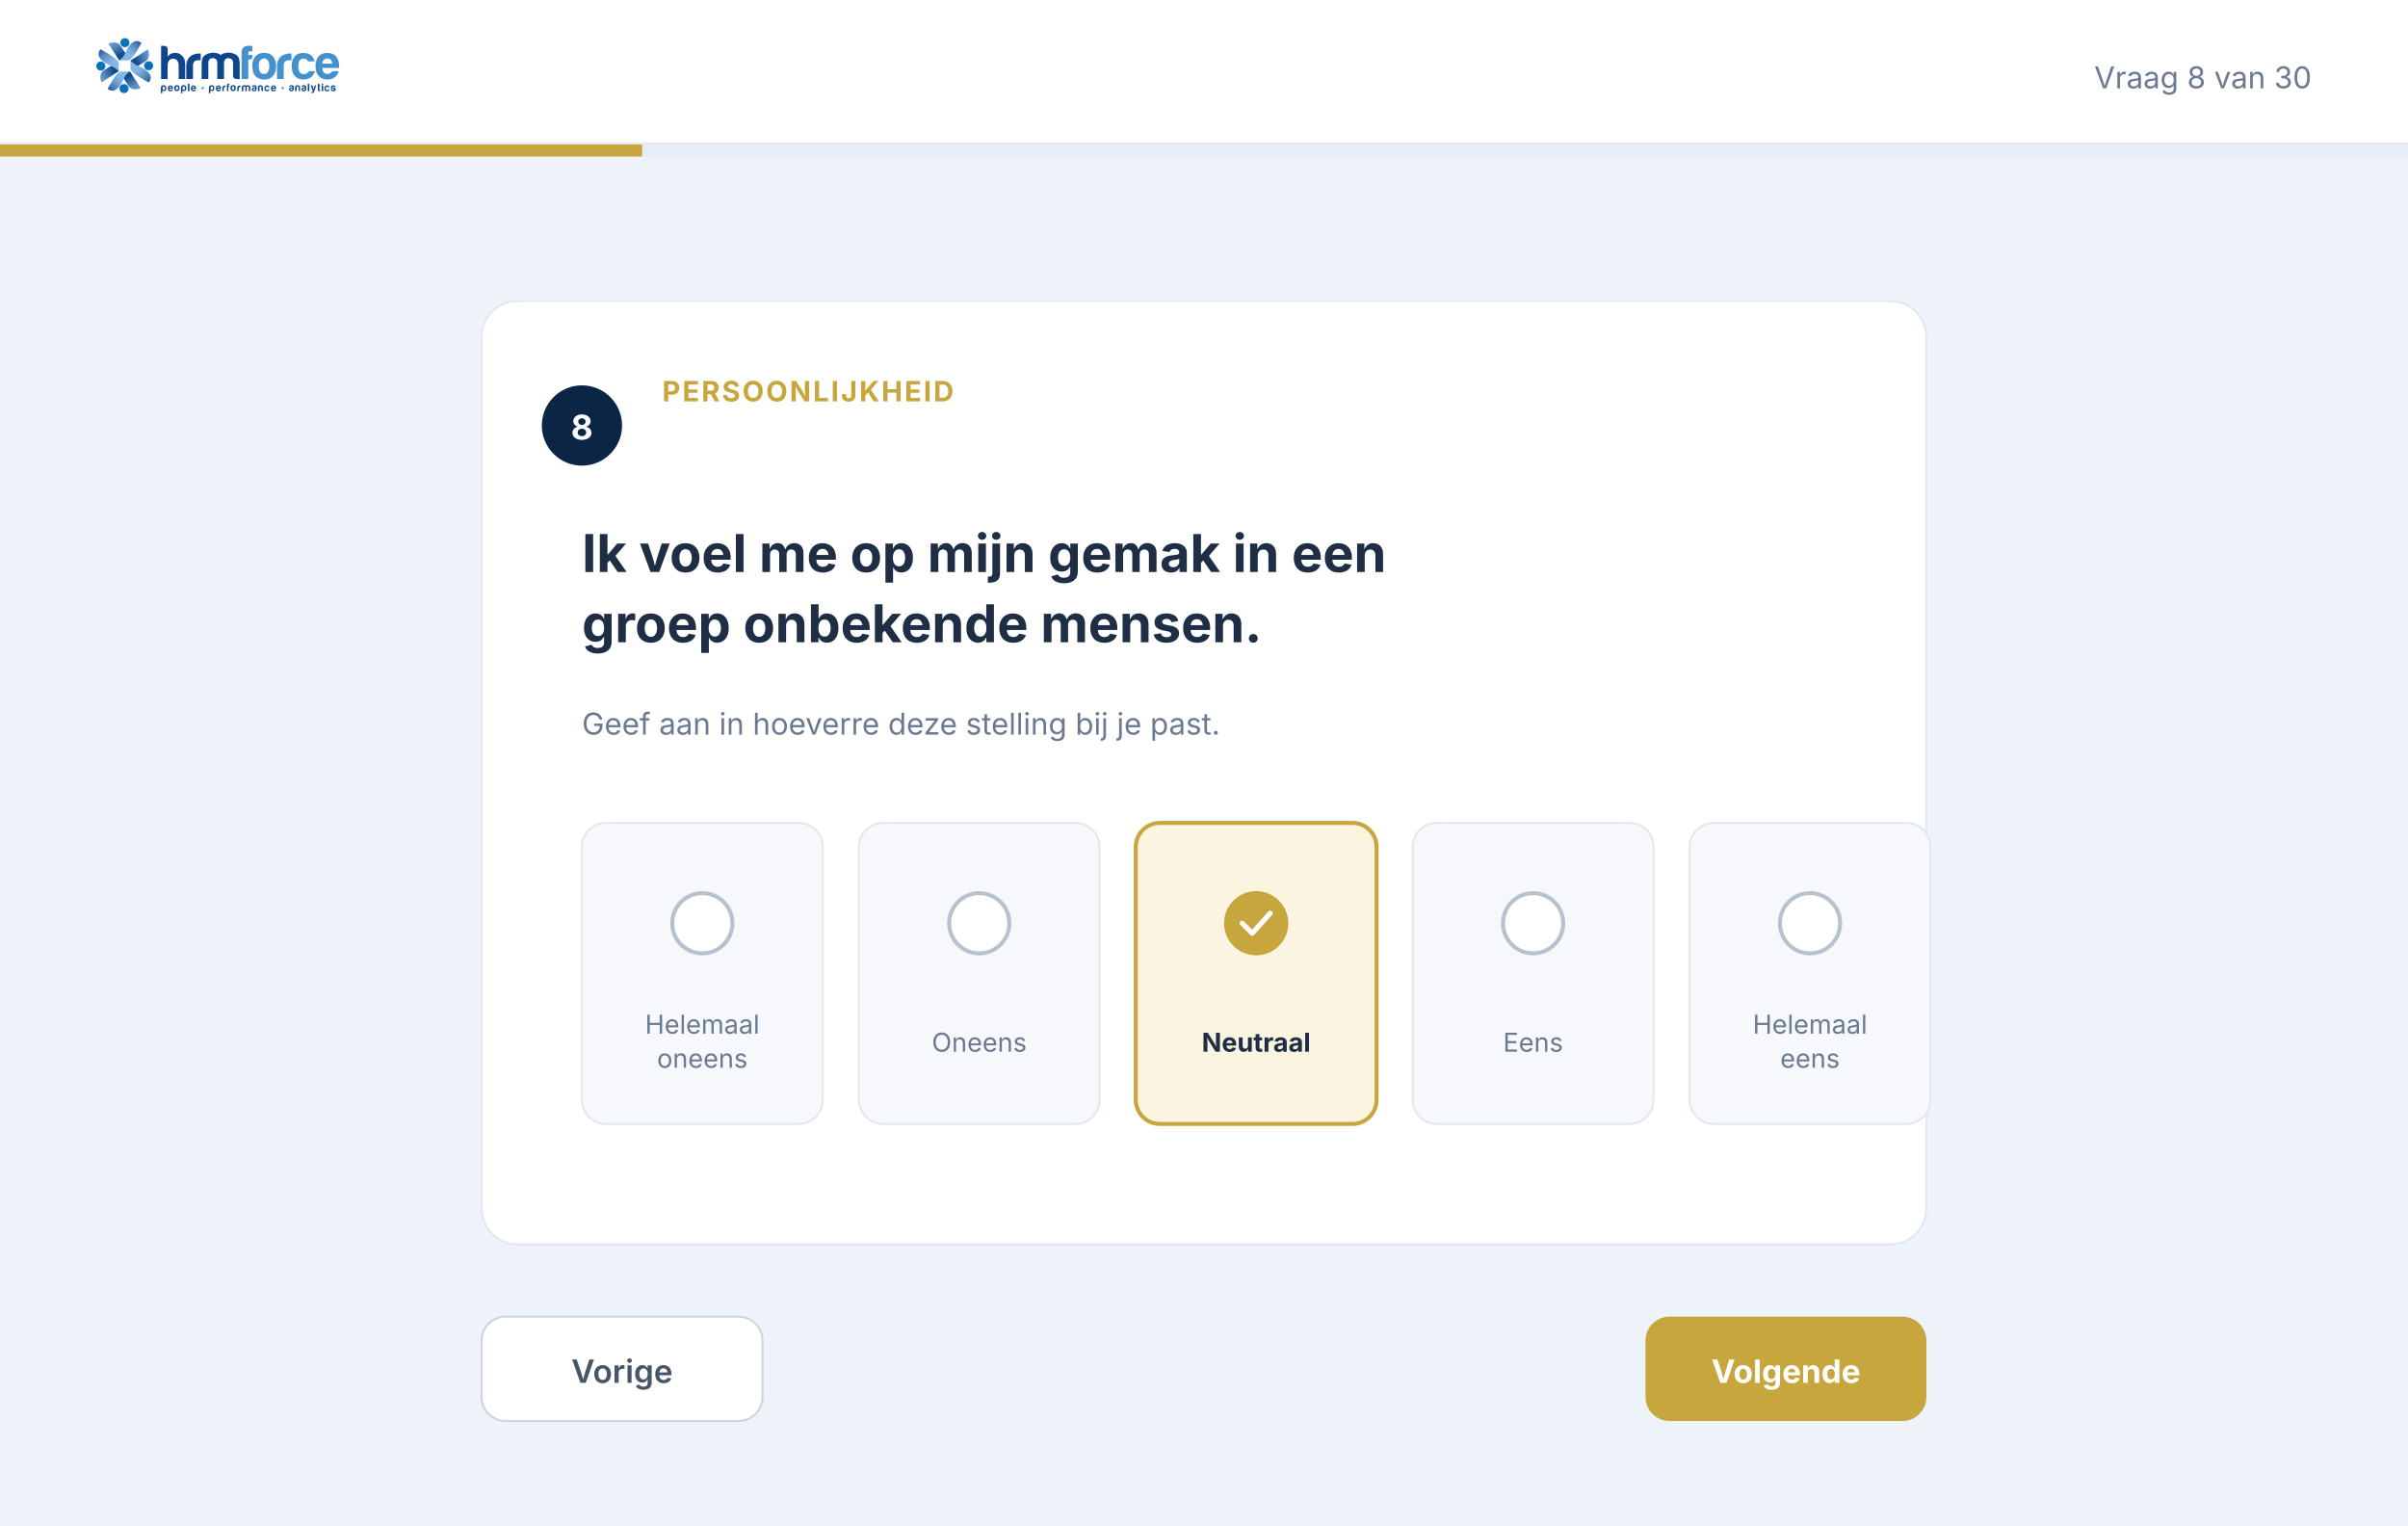
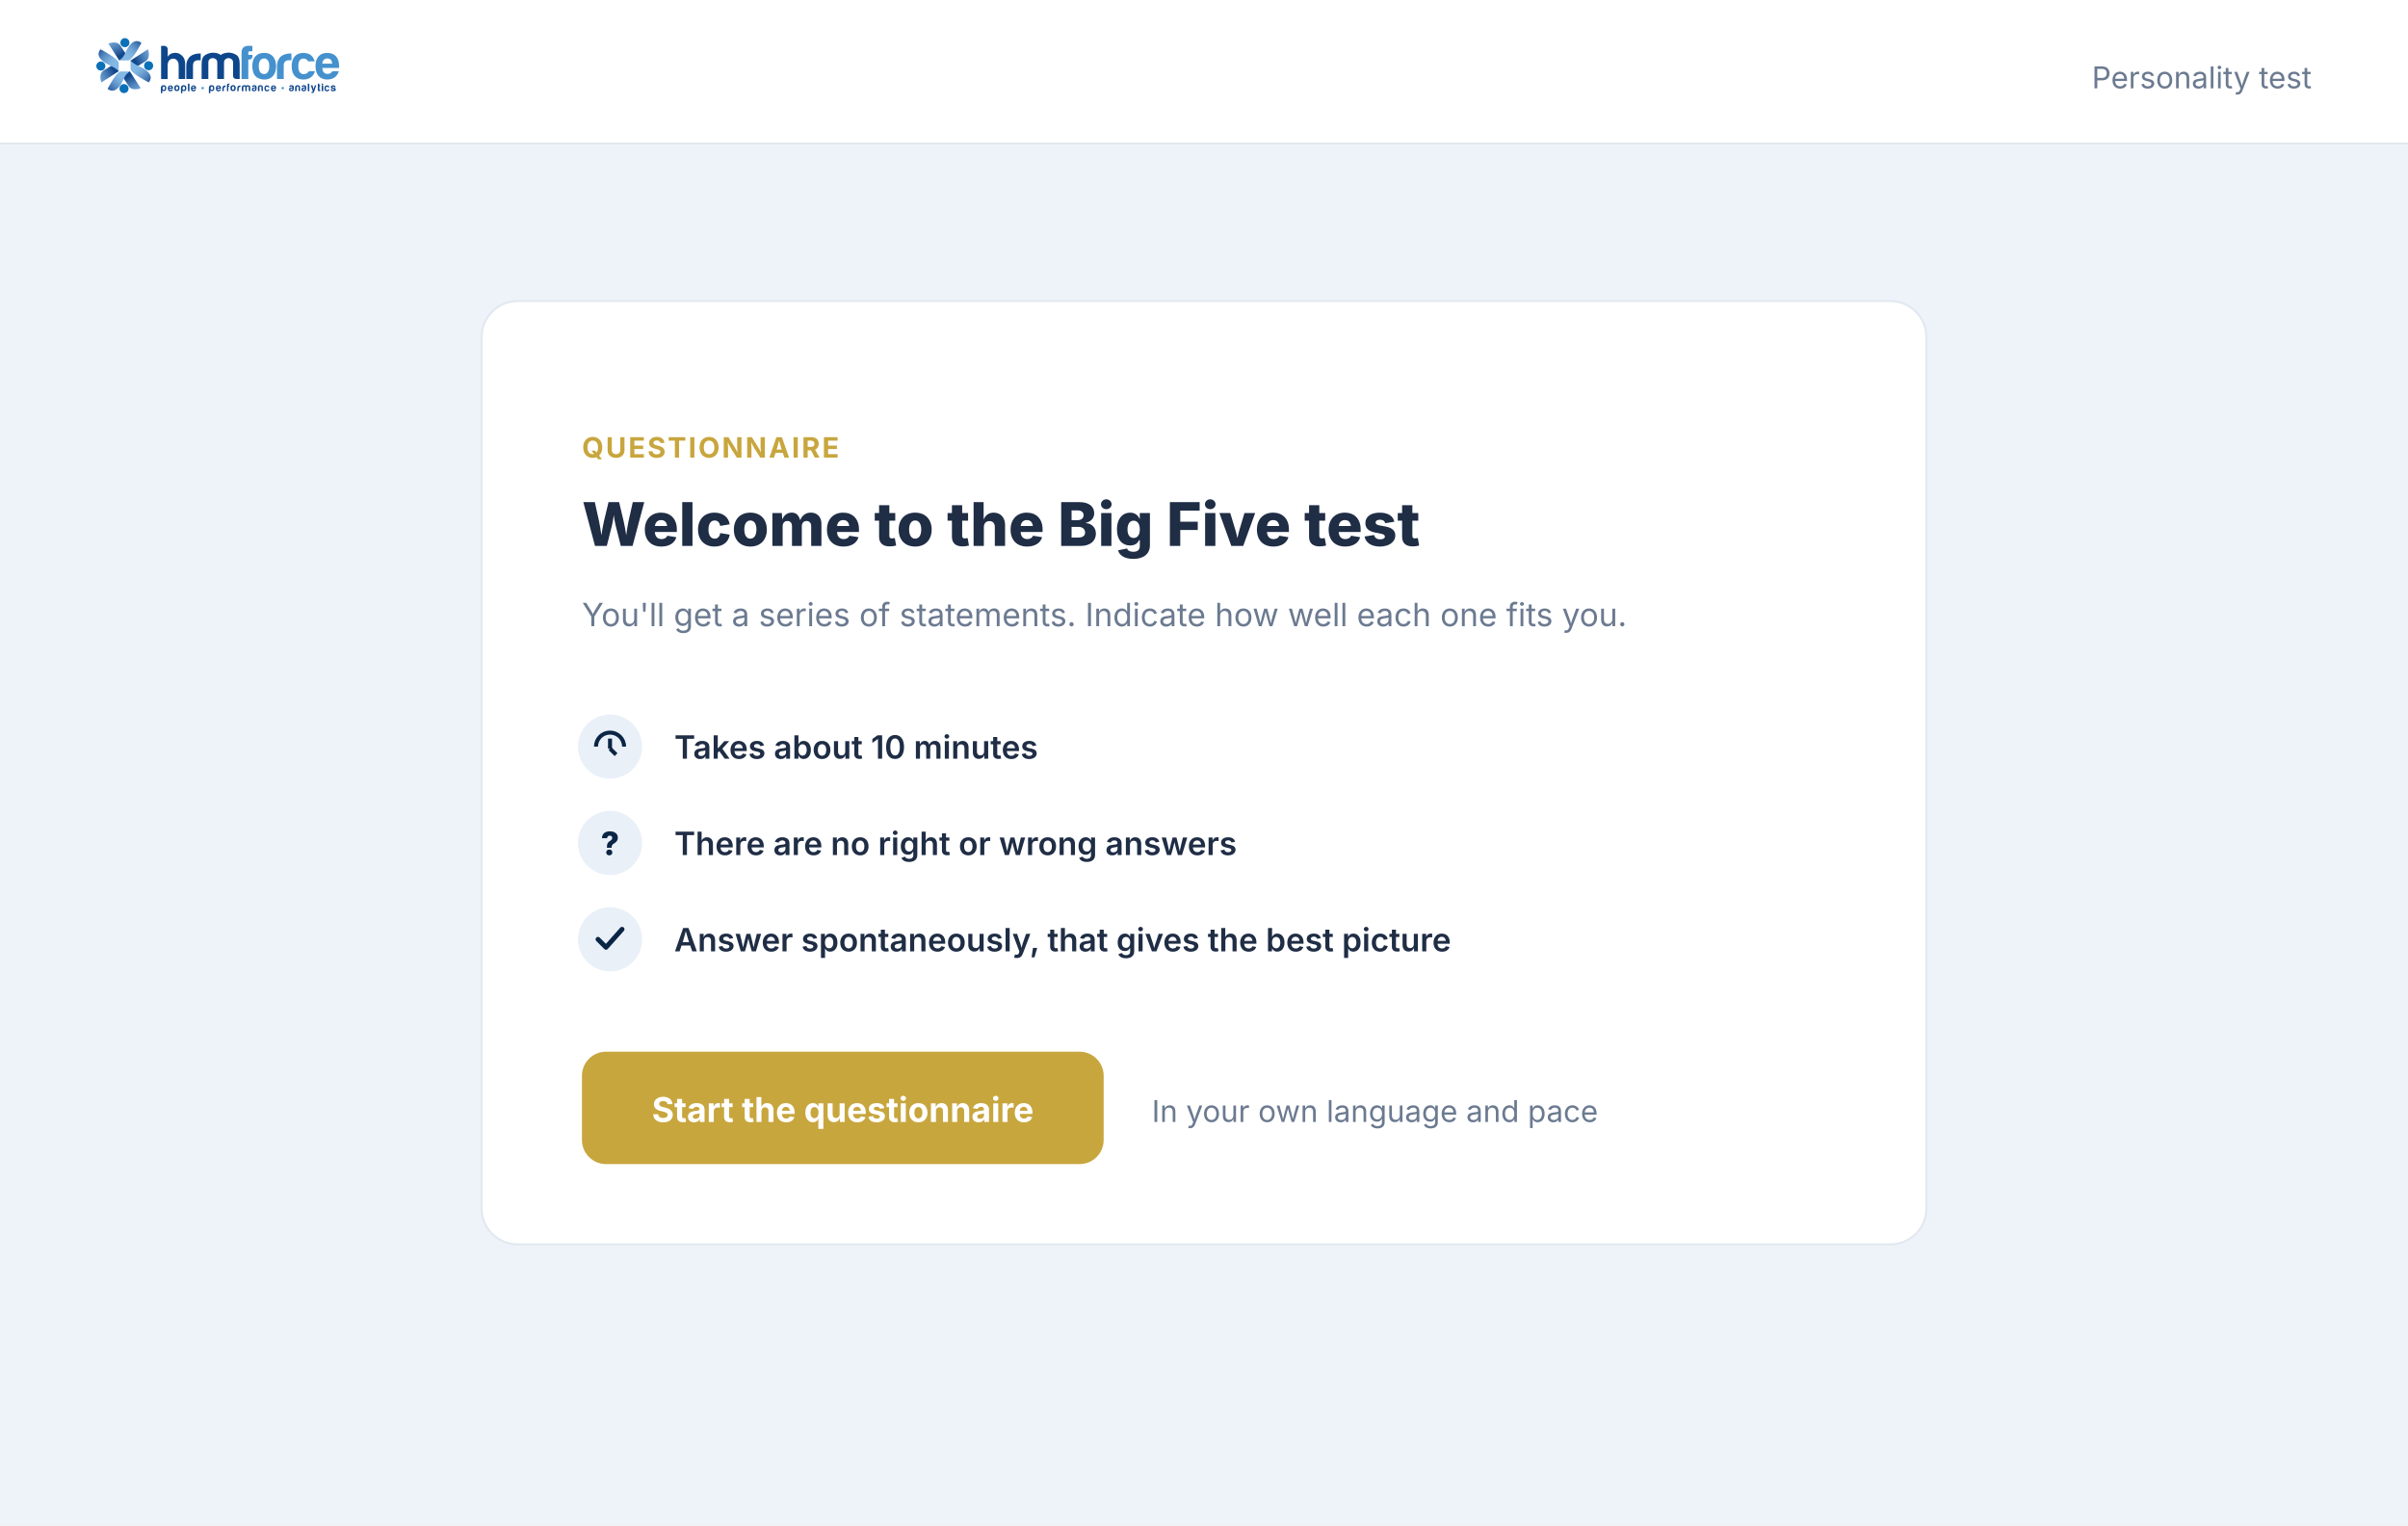
- <svg xmlns="http://www.w3.org/2000/svg" viewBox="0 0 1200 760" font-family="Inter, Segoe UI, Arial, sans-serif" role="img" aria-label="Voorbeeld van het vraagscherm van de hrmforce vragenlijst">
+ <svg xmlns="http://www.w3.org/2000/svg" viewBox="0 0 1200 760" font-family="Inter, Segoe UI, Arial, sans-serif" role="img" aria-label="Example of the hrmforce questionnaire start screen">
  <rect width="1200" height="760" fill="#EEF3F9" />
  <rect x="0" y="0" width="1200" height="72" fill="#FFFFFF" />
  <rect x="0" y="71" width="1200" height="1" fill="#E2E8F0" />
  <g transform="translate(48,19) scale(0.55)">
    <style type="text/css"> .st0{fill:#0E468C;} .st1{fill:#4591CE;} .st2{fill:url(#SVGID_1_);} .st3{fill:url(#SVGID_00000041267482969201277320000011676004090900070813_);} .st4{fill:url(#SVGID_00000144306899739107414480000012411539074238491052_);} .st5{fill:url(#SVGID_00000100347349085123008000000009338267687057571459_);} .st6{fill:#0A70B7;} .st7{fill:url(#SVGID_00000059277984011126092460000010400653105938874040_);} .st8{fill:url(#SVGID_00000088833721890740601420000012042617213019863223_);} .st9{fill:url(#SVGID_00000072260808754010315440000013491959279719050657_);} .st10{fill:url(#SVGID_00000000938048071514272790000013602773776282085567_);} </style>
    <g>
      <g>
        <path class="st0" d="M59.9,49.2c0,0.2-0.1,0.3-0.2,0.5c-0.1,0.1-0.3,0.2-0.5,0.2h-0.7V45c0-0.9,0.3-1.5,0.8-1.9 c0.5-0.3,1.1-0.5,1.7-0.5c0.3,0,0.7,0.1,1,0.2c0.3,0.1,0.6,0.3,0.8,0.5c0.4,0.5,0.6,1.2,0.6,2c0,0.8-0.2,1.5-0.6,2 c-0.4,0.5-0.9,0.7-1.5,0.7c-0.3,0-0.6-0.1-0.9-0.2c-0.3-0.1-0.5-0.3-0.6-0.6V49.2z M62.2,45.4c0-0.5-0.1-0.9-0.3-1.2 c-0.2-0.3-0.5-0.4-0.8-0.4c-0.4,0-0.6,0.1-0.8,0.4c-0.2,0.2-0.3,0.6-0.3,1.2c0,0.5,0.1,0.9,0.3,1.1c0.2,0.3,0.5,0.4,0.8,0.4 c0.3,0,0.6-0.1,0.8-0.4C62.1,46.2,62.2,45.9,62.2,45.4z" />
        <path class="st0" d="M68.4,46.4h1c-0.1,0.5-0.4,1-0.8,1.3c-0.4,0.3-0.9,0.5-1.5,0.5c-0.7,0-1.3-0.2-1.7-0.7 c-0.4-0.5-0.6-1.1-0.6-2c0-0.8,0.2-1.5,0.6-2c0.4-0.5,1-0.7,1.7-0.7c0.8,0,1.4,0.2,1.8,0.7c0.4,0.5,0.6,1.2,0.6,2 c0,0.1,0,0.1,0,0.1c0,0,0,0.1,0,0.1c0,0.1,0,0.1,0,0.1h-3.4c0,0.4,0.1,0.7,0.3,0.9c0.2,0.2,0.4,0.3,0.8,0.3c0.2,0,0.4,0,0.6-0.1 c0,0,0.1,0,0.1-0.1c0,0,0.1-0.1,0.1-0.1c0,0,0.1-0.1,0.1-0.2C68.2,46.4,68.3,46.4,68.4,46.4z M66.1,44.8h2c0-0.4-0.1-0.6-0.3-0.8 c-0.2-0.2-0.4-0.3-0.7-0.3c-0.3,0-0.5,0.1-0.7,0.3C66.2,44.2,66.1,44.5,66.1,44.8z" />
        <path class="st0" d="M71.4,47.5c-0.3-0.2-0.5-0.6-0.6-1c-0.1-0.4-0.2-0.8-0.2-1.2c0-0.4,0-0.7,0.1-1.1c0.1-0.4,0.3-0.6,0.5-0.9 c0.3-0.4,0.8-0.6,1.3-0.7c0.5-0.1,1,0,1.5,0.1c0.5,0.2,0.9,0.5,1.1,1c0.2,0.4,0.3,0.9,0.3,1.5c0,0.4,0,0.8-0.1,1.1 c-0.1,0.3-0.2,0.6-0.4,0.8c-0.3,0.4-0.7,0.7-1.2,0.8c-0.4,0.1-0.9,0.1-1.3,0C72,47.9,71.7,47.7,71.4,47.5z M72.4,44 c-0.3,0.3-0.4,0.7-0.4,1.3c0,0.6,0.1,1,0.3,1.2c0.1,0.1,0.2,0.2,0.4,0.3c0.2,0.1,0.4,0.1,0.6,0c0.2-0.1,0.4-0.2,0.5-0.4 c0.2-0.2,0.2-0.6,0.3-1.1c0-0.5-0.1-0.8-0.2-1.1c-0.2-0.2-0.3-0.4-0.5-0.5c-0.2-0.1-0.4-0.1-0.6,0C72.6,43.9,72.4,44,72.4,44z" />
        <path class="st0" d="M78.1,49.2c0,0.2-0.1,0.3-0.2,0.5c-0.1,0.1-0.3,0.2-0.5,0.2h-0.7V45c0-0.9,0.3-1.5,0.8-1.9 c0.5-0.3,1.1-0.5,1.7-0.5c0.3,0,0.7,0.1,1,0.2c0.3,0.1,0.6,0.3,0.8,0.5c0.4,0.5,0.6,1.2,0.6,2c0,0.8-0.2,1.5-0.6,2 c-0.4,0.5-0.9,0.7-1.5,0.7c-0.3,0-0.6-0.1-0.9-0.2c-0.3-0.1-0.5-0.3-0.6-0.6V49.2z M80.3,45.4c0-0.5-0.1-0.9-0.3-1.2 c-0.2-0.3-0.5-0.4-0.8-0.4c-0.4,0-0.6,0.1-0.8,0.4c-0.2,0.2-0.3,0.6-0.3,1.2c0,0.5,0.1,0.9,0.3,1.1c0.2,0.3,0.5,0.4,0.8,0.4 c0.3,0,0.6-0.1,0.8-0.4C80.2,46.2,80.3,45.9,80.3,45.4z" />
        <path class="st0" d="M83,41.2h0.7c0.2,0,0.3,0.1,0.5,0.2c0.1,0.1,0.2,0.3,0.2,0.5V48H83V41.2z" />
        <path class="st0" d="M89.3,46.4h1c-0.1,0.5-0.4,1-0.8,1.3c-0.4,0.3-0.9,0.5-1.5,0.5c-0.7,0-1.3-0.2-1.7-0.7 c-0.4-0.5-0.6-1.1-0.6-2c0-0.8,0.2-1.5,0.6-2c0.4-0.5,1-0.7,1.7-0.7c0.8,0,1.4,0.2,1.8,0.7c0.4,0.5,0.6,1.2,0.6,2 c0,0.1,0,0.1,0,0.1c0,0,0,0.1,0,0.1c0,0.1,0,0.1,0,0.1h-3.4c0,0.4,0.1,0.7,0.3,0.9c0.2,0.2,0.4,0.3,0.8,0.3c0.2,0,0.4,0,0.6-0.1 c0,0,0.1,0,0.1-0.1c0,0,0.1-0.1,0.1-0.1c0,0,0.1-0.1,0.1-0.2C89,46.4,89.1,46.4,89.3,46.4z M86.9,44.8h2c0-0.4-0.1-0.6-0.3-0.8 c-0.2-0.2-0.4-0.3-0.7-0.3c-0.3,0-0.5,0.1-0.7,0.3C87,44.2,86.9,44.5,86.9,44.8z" />
        <path class="st1" d="M95.3,45.3c0-0.6,0.5-1.1,1.1-1.1s1.1,0.5,1.1,1c0,0.6-0.5,1.1-1.1,1.1C95.7,46.4,95.3,45.9,95.3,45.3z" />
        <path class="st0" d="M103.4,49.2c0,0.2-0.1,0.3-0.2,0.5s-0.3,0.2-0.5,0.2h-0.7V45c0-0.9,0.3-1.5,0.8-1.9c0.5-0.3,1.1-0.5,1.7-0.5 c0.3,0,0.7,0.1,1,0.2c0.3,0.1,0.6,0.3,0.8,0.5c0.4,0.5,0.6,1.2,0.6,2c0,0.8-0.2,1.5-0.6,2c-0.4,0.5-0.9,0.7-1.5,0.7 c-0.3,0-0.6-0.1-0.9-0.2c-0.3-0.1-0.5-0.3-0.6-0.6V49.2z M105.7,45.4c0-0.5-0.1-0.9-0.3-1.2c-0.2-0.3-0.5-0.4-0.8-0.4 c-0.4,0-0.6,0.1-0.8,0.4c-0.2,0.2-0.3,0.6-0.3,1.2c0,0.5,0.1,0.9,0.3,1.1c0.2,0.3,0.5,0.4,0.8,0.4c0.3,0,0.6-0.1,0.8-0.4 C105.6,46.2,105.7,45.9,105.7,45.4z" />
        <path class="st0" d="M111.9,46.4h1c-0.1,0.5-0.4,1-0.8,1.3c-0.4,0.3-0.9,0.5-1.5,0.5c-0.7,0-1.3-0.2-1.7-0.7 c-0.4-0.5-0.6-1.1-0.6-2c0-0.8,0.2-1.5,0.6-2c0.4-0.5,1-0.7,1.7-0.7c0.8,0,1.4,0.2,1.8,0.7c0.4,0.5,0.6,1.2,0.6,2 c0,0.1,0,0.1,0,0.1c0,0,0,0.1,0,0.1c0,0.1,0,0.1,0,0.1h-3.4c0,0.4,0.1,0.7,0.3,0.9c0.2,0.2,0.4,0.3,0.8,0.3c0.2,0,0.4,0,0.6-0.1 c0,0,0.1,0,0.1-0.1c0,0,0.1-0.1,0.1-0.1c0,0,0.1-0.1,0.1-0.2C111.6,46.4,111.8,46.4,111.9,46.4z M109.6,44.8h2 c0-0.4-0.1-0.6-0.3-0.8c-0.2-0.2-0.4-0.3-0.7-0.3c-0.3,0-0.5,0.1-0.7,0.3C109.7,44.2,109.6,44.5,109.6,44.8z" />
        <path class="st0" d="M114.2,48v-2.5c0-0.5,0.1-0.9,0.2-1.3c0.2-0.3,0.4-0.6,0.6-0.8c0.2-0.2,0.5-0.3,0.9-0.4 c0.3-0.1,0.7-0.1,1-0.1c0,0,0.1,0,0.1,0c0,0,0.1,0,0.1,0v1.4h-0.5c-0.4,0-0.7,0.1-0.8,0.3c-0.2,0.2-0.3,0.5-0.3,0.9V48H114.2z" />
        <path class="st0" d="M118.4,48v-5.4c0-0.5,0.1-0.8,0.4-1.1c0.2-0.2,0.6-0.3,1.2-0.3c0.1,0,0.2,0,0.3,0c0.1,0,0.3,0,0.3,0v1.1h-0.4 c-0.2,0-0.3,0-0.4,0.1c-0.1,0.1-0.1,0.2-0.1,0.3v0.4h0.8v0.3c0,0.2-0.1,0.4-0.2,0.5c-0.1,0.1-0.3,0.2-0.5,0.2h-0.2V48H118.4z" />
        <path class="st0" d="M122.3,47.5c-0.3-0.2-0.5-0.6-0.6-1c-0.1-0.4-0.2-0.8-0.2-1.2c0-0.4,0-0.7,0.1-1.1c0.1-0.4,0.3-0.6,0.5-0.9 c0.3-0.4,0.8-0.6,1.3-0.7c0.5-0.1,1,0,1.5,0.1c0.5,0.2,0.9,0.5,1.1,1c0.2,0.4,0.3,0.9,0.3,1.5c0,0.4,0,0.8-0.1,1.1 c-0.1,0.3-0.2,0.6-0.4,0.8c-0.3,0.4-0.7,0.7-1.2,0.8c-0.4,0.1-0.9,0.1-1.3,0C123,47.9,122.6,47.7,122.3,47.5z M123.3,44 c-0.3,0.3-0.4,0.7-0.4,1.3c0,0.6,0.1,1,0.3,1.2c0.1,0.1,0.2,0.2,0.4,0.3c0.2,0.1,0.4,0.1,0.6,0c0.2-0.1,0.4-0.2,0.5-0.4 c0.2-0.2,0.2-0.6,0.3-1.1c0-0.5-0.1-0.8-0.2-1.1c-0.2-0.2-0.3-0.4-0.5-0.5c-0.2-0.1-0.4-0.1-0.6,0C123.5,43.9,123.4,44,123.3,44z" />
        <path class="st0" d="M127.7,48v-2.5c0-0.5,0.1-0.9,0.2-1.3c0.2-0.3,0.4-0.6,0.6-0.8c0.2-0.2,0.5-0.3,0.9-0.4s0.7-0.1,1-0.1 c0,0,0.1,0,0.1,0s0.1,0,0.1,0v1.4h-0.5c-0.4,0-0.7,0.1-0.8,0.3c-0.2,0.2-0.3,0.5-0.3,0.9V48H127.7z" />
        <path class="st0" d="M136.3,48H135v-3.1v-0.3c0-0.3-0.1-0.5-0.3-0.7c-0.2-0.1-0.4-0.2-0.6-0.2c-0.2,0-0.4,0.1-0.6,0.2 c-0.2,0.1-0.3,0.4-0.3,0.7V48h-1.4v-3.1c0-0.9,0.2-1.5,0.7-1.8c0.5-0.3,1-0.5,1.5-0.5c0.3,0,0.6,0,0.9,0.1 c0.3,0.1,0.5,0.2,0.8,0.4c0.2-0.2,0.4-0.3,0.7-0.4c0.3-0.1,0.5-0.1,0.8-0.1c0.6,0,1.1,0.2,1.6,0.5c0.5,0.3,0.7,0.9,0.7,1.8V48 h-0.7c-0.2,0-0.4-0.1-0.5-0.2c-0.1-0.1-0.2-0.3-0.2-0.5v-2.7c0-0.3-0.1-0.5-0.3-0.7c-0.2-0.1-0.4-0.2-0.6-0.2 c-0.2,0-0.4,0.1-0.6,0.2c-0.2,0.1-0.3,0.4-0.3,0.7v0.3V48z" />
        <path class="st0" d="M144.3,47.8c-0.3,0.1-0.6,0.2-0.9,0.3c-0.3,0-0.6,0-0.8,0c-0.5,0-0.9-0.1-1.2-0.4c-0.4-0.3-0.5-0.7-0.5-1.3 c0-0.5,0.2-0.9,0.5-1.2c0.3-0.2,0.7-0.4,1.2-0.5c0.1,0,0.1,0,0.2,0c0.1,0,0.2,0,0.3,0c0.6-0.1,0.9-0.2,0.9-0.5 c0-0.2-0.1-0.3-0.3-0.4c-0.2-0.1-0.4-0.1-0.6-0.1c-0.2,0-0.3,0-0.5,0.1c-0.1,0.1-0.2,0.2-0.3,0.3H141c0.1-0.4,0.2-0.7,0.5-1 c0.4-0.3,0.9-0.5,1.5-0.5c0.7,0,1.3,0.1,1.6,0.4c0.4,0.3,0.6,0.6,0.6,1.1v1.8c0,0.5-0.1,0.9-0.3,1.2 C144.8,47.4,144.6,47.6,144.3,47.8z M144,45.3c-0.2,0.1-0.4,0.2-0.8,0.3l-0.5,0.1c-0.2,0.1-0.4,0.2-0.5,0.3 c-0.1,0.1-0.1,0.3-0.1,0.4c0,0.2,0.1,0.4,0.2,0.5c0.1,0.1,0.3,0.2,0.5,0.2c0.4,0,0.7-0.1,0.9-0.3c0.2-0.2,0.3-0.5,0.3-0.9V45.3z" />
        <path class="st0" d="M151,48h-0.7c-0.2,0-0.4-0.1-0.5-0.2c-0.1-0.1-0.2-0.3-0.2-0.5v-2.7c0-0.3-0.1-0.5-0.3-0.7 c-0.2-0.1-0.4-0.2-0.6-0.2c-0.2,0-0.4,0.1-0.6,0.2c-0.2,0.1-0.3,0.4-0.3,0.7V48h-1.4v-3.1c0-0.9,0.2-1.5,0.7-1.8 c0.5-0.3,1-0.5,1.5-0.5c0.6,0,1.1,0.2,1.6,0.5c0.5,0.3,0.7,0.9,0.7,1.8V48z" />
        <path class="st0" d="M155.9,46.4h1c-0.1,0.5-0.4,1-0.8,1.3c-0.4,0.3-0.9,0.5-1.5,0.5c-0.7,0-1.3-0.2-1.7-0.7 c-0.4-0.5-0.6-1.1-0.6-2c0-0.8,0.2-1.5,0.6-2c0.4-0.5,1-0.7,1.7-0.7c0.8,0,1.4,0.2,1.8,0.7c0.2,0.3,0.4,0.6,0.5,1h-1.4 c-0.1-0.1-0.1-0.2-0.2-0.3c-0.2-0.2-0.4-0.3-0.7-0.3c-0.3,0-0.5,0.1-0.7,0.3c-0.2,0.3-0.4,0.7-0.4,1.3s0.1,1,0.4,1.3 c0.2,0.2,0.4,0.3,0.8,0.3c0.2,0,0.4,0,0.6-0.1c0,0,0.1,0,0.1-0.1c0,0,0.1-0.1,0.1-0.1c0,0,0.1-0.1,0.2-0.2 C155.7,46.4,155.8,46.4,155.9,46.4z" />
        <path class="st0" d="M161.8,46.4h1c-0.1,0.5-0.4,1-0.8,1.3c-0.4,0.3-0.9,0.5-1.5,0.5c-0.7,0-1.3-0.2-1.7-0.7 c-0.4-0.5-0.6-1.1-0.6-2c0-0.8,0.2-1.5,0.6-2c0.4-0.5,1-0.7,1.7-0.7c0.8,0,1.4,0.2,1.8,0.7c0.4,0.5,0.6,1.2,0.6,2 c0,0.1,0,0.1,0,0.1c0,0,0,0.1,0,0.1c0,0.1,0,0.1,0,0.1h-3.4c0,0.4,0.1,0.7,0.3,0.9c0.2,0.2,0.4,0.3,0.8,0.3c0.2,0,0.4,0,0.6-0.1 c0,0,0.1,0,0.1-0.1c0,0,0.1-0.1,0.1-0.1c0,0,0.1-0.1,0.1-0.2C161.5,46.4,161.7,46.4,161.8,46.4z M159.5,44.8h2 c0-0.4-0.1-0.6-0.3-0.8c-0.2-0.2-0.4-0.3-0.7-0.3c-0.3,0-0.5,0.1-0.7,0.3C159.6,44.2,159.5,44.5,159.5,44.8z" />
        <path class="st1" d="M167.8,45.3c0-0.6,0.5-1.1,1.1-1.1c0.6,0,1.1,0.5,1.1,1c0,0.6-0.5,1.1-1.1,1.1 C168.3,46.4,167.8,45.9,167.8,45.3z" />
        <path class="st0" d="M178,47.8c-0.3,0.1-0.6,0.2-0.9,0.3c-0.3,0-0.6,0-0.8,0c-0.5,0-0.9-0.1-1.2-0.4c-0.4-0.3-0.5-0.7-0.5-1.3 c0-0.5,0.2-0.9,0.5-1.2c0.3-0.2,0.7-0.4,1.2-0.5c0.1,0,0.1,0,0.2,0c0.1,0,0.2,0,0.3,0c0.6-0.1,0.9-0.2,0.9-0.5 c0-0.2-0.1-0.3-0.3-0.4c-0.2-0.1-0.4-0.1-0.6-0.1c-0.2,0-0.3,0-0.5,0.1s-0.2,0.2-0.3,0.3h-1.3c0.1-0.4,0.2-0.7,0.5-1 c0.4-0.3,0.9-0.5,1.5-0.5c0.7,0,1.3,0.1,1.6,0.4c0.4,0.3,0.6,0.6,0.6,1.1v1.8c0,0.5-0.1,0.9-0.3,1.2 C178.5,47.4,178.2,47.6,178,47.8z M177.6,45.3c-0.2,0.1-0.4,0.2-0.8,0.3l-0.5,0.1c-0.2,0.1-0.4,0.2-0.5,0.3 c-0.1,0.1-0.1,0.3-0.1,0.4c0,0.2,0.1,0.4,0.2,0.5c0.1,0.1,0.3,0.2,0.5,0.2c0.4,0,0.7-0.1,0.9-0.3c0.2-0.2,0.3-0.5,0.3-0.9V45.3z" />
        <path class="st0" d="M184.7,48H184c-0.2,0-0.4-0.1-0.5-0.2c-0.1-0.1-0.2-0.3-0.2-0.5v-2.7c0-0.3-0.1-0.5-0.3-0.7 c-0.2-0.1-0.4-0.2-0.6-0.2c-0.2,0-0.4,0.1-0.6,0.2c-0.2,0.1-0.3,0.4-0.3,0.7V48h-1.4v-3.1c0-0.9,0.2-1.5,0.7-1.8 c0.5-0.3,1-0.5,1.5-0.5c0.6,0,1.1,0.2,1.6,0.5c0.5,0.3,0.7,0.9,0.7,1.8V48z" />
        <path class="st0" d="M189.3,47.8c-0.3,0.1-0.6,0.2-0.9,0.3c-0.3,0-0.6,0-0.8,0c-0.5,0-0.9-0.1-1.2-0.4c-0.4-0.3-0.5-0.7-0.5-1.3 c0-0.5,0.2-0.9,0.5-1.2c0.3-0.2,0.7-0.4,1.2-0.5c0.1,0,0.1,0,0.2,0c0.1,0,0.2,0,0.3,0c0.6-0.1,0.9-0.2,0.9-0.5 c0-0.2-0.1-0.3-0.3-0.4c-0.2-0.1-0.4-0.1-0.6-0.1c-0.2,0-0.3,0-0.5,0.1s-0.2,0.2-0.3,0.3H186c0.1-0.4,0.2-0.7,0.5-1 c0.4-0.3,0.9-0.5,1.5-0.5c0.7,0,1.3,0.1,1.6,0.4c0.4,0.3,0.6,0.6,0.6,1.1v1.8c0,0.5-0.1,0.9-0.3,1.2 C189.8,47.4,189.6,47.6,189.3,47.8z M189,45.3c-0.2,0.1-0.4,0.2-0.8,0.3l-0.5,0.1c-0.2,0.1-0.4,0.2-0.5,0.3 c-0.1,0.1-0.1,0.3-0.1,0.4c0,0.2,0.1,0.4,0.2,0.5c0.1,0.1,0.3,0.2,0.5,0.2c0.4,0,0.7-0.1,0.9-0.3c0.2-0.2,0.3-0.5,0.3-0.9V45.3z" />
        <path class="st0" d="M191.6,41.2h0.7c0.2,0,0.3,0.1,0.5,0.2c0.1,0.1,0.2,0.3,0.2,0.5V48h-1.4V41.2z" />
        <path class="st0" d="M195,49.8v-1.1h0.4c0.3,0,0.5-0.1,0.6-0.2c0.2-0.1,0.2-0.3,0.1-0.6l-1.8-5.2h1.5l1.1,3.7l0.9-3.2 c0.1-0.3,0.3-0.5,0.6-0.5h0.9l-2,5.9c-0.2,0.4-0.4,0.7-0.6,0.9c-0.2,0.2-0.6,0.2-1.2,0.2c0,0-0.1,0-0.1,0s-0.1,0-0.1,0 c0,0-0.1,0-0.1,0C195.1,49.8,195,49.8,195,49.8z" />
        <path class="st0" d="M202.9,48c-0.4,0-0.9,0-1.4,0c-0.5,0-0.8-0.4-0.8-1v-5.8h0.7c0.2,0,0.3,0.1,0.5,0.2c0.1,0.1,0.2,0.3,0.2,0.5 v0.9h0.8V43c0,0.2-0.1,0.4-0.2,0.5c-0.1,0.1-0.3,0.2-0.5,0.2h-0.1v2.9c0,0.2,0.1,0.3,0.4,0.3h0.4V48z" />
        <path class="st0" d="M204.2,41.2h0.7c0.2,0,0.3,0.1,0.5,0.2c0.1,0.1,0.2,0.3,0.2,0.5v0.4h-1.4V41.2z M204.2,42.7h0.7 c0.2,0,0.3,0.1,0.5,0.2c0.1,0.1,0.2,0.3,0.2,0.5V48h-1.4V42.7z" />
        <path class="st0" d="M210.3,46.4h1c-0.1,0.5-0.4,1-0.8,1.3c-0.4,0.3-0.9,0.5-1.5,0.5c-0.7,0-1.3-0.2-1.7-0.7 c-0.4-0.5-0.6-1.1-0.6-2c0-0.8,0.2-1.5,0.6-2c0.4-0.5,1-0.7,1.7-0.7c0.8,0,1.4,0.2,1.8,0.7c0.2,0.3,0.4,0.6,0.5,1h-1.4 c-0.1-0.1-0.1-0.2-0.2-0.3c-0.2-0.2-0.4-0.3-0.7-0.3c-0.3,0-0.5,0.1-0.7,0.3c-0.2,0.3-0.4,0.7-0.4,1.3s0.1,1,0.4,1.3 c0.2,0.2,0.4,0.3,0.8,0.3c0.2,0,0.4,0,0.6-0.1c0,0,0.1,0,0.1-0.1c0,0,0.1-0.1,0.1-0.1c0,0,0.1-0.1,0.2-0.2 C210,46.4,210.1,46.4,210.3,46.4z" />
        <path class="st0" d="M212.4,46.2h1.3c0,0.3,0.1,0.5,0.3,0.6c0.2,0.1,0.5,0.2,0.8,0.2c0.2,0,0.4,0,0.6-0.1c0.2-0.1,0.2-0.2,0.2-0.4 c0-0.2-0.3-0.4-0.8-0.5c-0.2,0-0.4-0.1-0.5-0.1c-0.7-0.2-1.2-0.4-1.4-0.6c-0.3-0.2-0.4-0.5-0.4-0.9c0-0.5,0.2-0.9,0.6-1.2 c0.4-0.3,0.9-0.5,1.5-0.5c0.7,0,1.2,0.2,1.6,0.5c0.4,0.3,0.6,0.8,0.6,1.3H216c-0.2,0-0.4-0.1-0.6-0.3c-0.1-0.1-0.1-0.1-0.2-0.2 c-0.2-0.1-0.4-0.2-0.6-0.2c-0.3,0-0.5,0-0.6,0.1c-0.1,0.1-0.2,0.2-0.2,0.4c0,0.2,0.3,0.4,1,0.5c0.1,0,0.1,0,0.2,0.1 c0.1,0,0.1,0,0.2,0c0.7,0.2,1.1,0.4,1.4,0.6c0.2,0.2,0.4,0.5,0.4,0.9c0,0.6-0.2,1-0.6,1.3c-0.4,0.3-1,0.4-1.8,0.4 c-0.7,0-1.3-0.2-1.7-0.5C212.6,47.3,212.4,46.9,212.4,46.2L212.4,46.2z" />
      </g>
      <g>
        <g>
          <path class="st0" d="M73.3,20.4c-0.9-1.2-2.1-1.8-3.6-1.8c-1.6,0-2.9,0.6-3.8,1.7c-0.9,1.2-1.3,2.8-1.3,4.8v12h-5.9V7h3 c0.8,0,1.5,0.3,2.1,0.9c0.6,0.6,0.9,1.3,0.9,2.1v6.9c1-1.7,2.5-2.9,4.5-3.3c1.9-0.5,3.8-0.3,5.5,0.3c1.6,0.7,3,1.8,4.1,3.3 c1.1,1.5,1.7,3.6,1.7,6.3V37h-5.9V25c0-0.9-0.1-1.7-0.2-2.4C74.2,21.9,73.8,21.1,73.3,20.4z" />
          <path class="st0" d="M81.5,37V25.8c0-2.3,0.3-4.2,1-5.7c0.7-1.5,1.6-2.8,2.8-3.7c1.1-0.9,2.4-1.5,3.9-1.9c1.5-0.4,3-0.6,4.6-0.6 c0.1,0,0.3,0,0.4,0s0.3,0,0.4,0V20h-2c-1.7,0-2.9,0.4-3.8,1.2c-0.8,0.8-1.2,2.1-1.2,3.8v12H81.5z" />
          <path class="st0" d="M115.6,37h-6V23.4v-1.2c0-1.4-0.4-2.4-1.3-3.1c-0.8-0.6-1.8-1-2.8-1c-1,0-2,0.3-2.8,1 c-0.8,0.6-1.2,1.7-1.2,3.1V37h-6.1V23.4c0-4,1-6.6,3.1-8c2.1-1.3,4.4-2.1,6.9-2.2c1.3,0,2.6,0.1,3.9,0.4c1.3,0.3,2.4,0.9,3.5,1.7 c0.9-0.8,1.9-1.3,3.1-1.6c1.2-0.3,2.4-0.5,3.7-0.6c2.6,0,4.9,0.7,7.1,2c2.2,1.3,3.2,4,3.2,8.1V37h-3.1c-0.9,0-1.6-0.3-2.1-0.8 c-0.6-0.6-0.8-1.3-0.8-2.1V22.2c0-1.4-0.4-2.4-1.3-3.1c-0.8-0.6-1.8-1-2.8-1s-2,0.3-2.8,1c-0.8,0.6-1.3,1.7-1.3,3.1v1.2V37z" />
          <path class="st1" d="M131.6,37V13.1c0-2.1,0.6-3.7,1.7-4.7c1-1,2.8-1.5,5.2-1.5c0.6,0,1,0,1.4,0.1c0.6,0,1.1,0,1.5,0.1v4.8h-1.6 c-0.8,0-1.4,0.1-1.7,0.3c-0.3,0.2-0.4,0.7-0.4,1.4v1.6h3.8v1.3c0,0.9-0.3,1.6-0.9,2.1c-0.6,0.6-1.3,0.8-2,0.8h-0.9V37H131.6z" />
          <path class="st1" d="M144.7,34.9c-1.2-1-2.1-2.5-2.6-4.2c-0.5-1.8-0.8-3.6-0.8-5.5c0-1.6,0.2-3.1,0.7-4.7 c0.4-1.6,1.1-2.9,2.1-3.9c1.5-1.7,3.5-2.8,5.9-3.1c2.4-0.3,4.5-0.1,6.5,0.6c2.2,0.9,3.8,2.4,4.9,4.5c1,1.9,1.5,4.2,1.5,6.7 c0,1.9-0.2,3.5-0.6,4.8c-0.4,1.3-0.9,2.5-1.6,3.4c-1.4,1.9-3.2,3.1-5.3,3.6c-1.9,0.5-3.9,0.6-5.8,0.1 C147.4,36.7,145.8,36,144.7,34.9z M148.9,19.6c-1.2,1.3-1.8,3.3-1.7,6c0.1,2.7,0.6,4.5,1.5,5.5c0.3,0.5,1,0.9,1.8,1.2 c0.9,0.3,1.8,0.3,2.7,0.1c0.9-0.3,1.7-0.9,2.4-2c0.7-1,1.1-2.7,1.1-5.1c0-2.1-0.3-3.7-1-4.7c-0.7-1-1.4-1.7-2.3-2 c-0.9-0.3-1.7-0.3-2.6,0S149.3,19.2,148.9,19.6z" />
          <path class="st1" d="M163.7,37V25.8c0-2.3,0.3-4.2,1-5.7c0.7-1.5,1.6-2.8,2.8-3.7c1.1-0.9,2.4-1.5,3.9-1.9c1.5-0.4,3-0.6,4.6-0.6 c0.1,0,0.3,0,0.4,0c0.2,0,0.3,0,0.4,0V20h-2c-1.7,0-2.9,0.4-3.8,1.2c-0.8,0.8-1.2,2.1-1.2,3.8v12H163.7z" />
          <path class="st1" d="M193.7,29.9h4.4c-0.6,2.4-1.9,4.3-3.7,5.6c-1.8,1.3-4.1,2-6.8,2c-3.3,0-5.9-1.1-7.8-3.2 c-1.9-2.1-2.8-5.1-2.8-9c0-3.7,0.9-6.6,2.7-8.7c1.9-2.2,4.5-3.2,7.8-3.2c3.5,0,6.2,1,8.1,3.1c1,1.3,1.8,2.8,2.3,4.5h-6.1 c-0.3-0.6-0.6-1-0.9-1.3c-0.8-0.8-1.8-1.2-3.2-1.2c-1.3,0-2.3,0.4-3.1,1.2c-1,1.2-1.6,3.1-1.6,5.8c0,2.7,0.5,4.6,1.6,5.7 c0.8,0.9,1.9,1.4,3.4,1.4c1,0,1.8-0.2,2.5-0.6c0.2-0.1,0.3-0.2,0.5-0.3c0.1-0.1,0.3-0.3,0.5-0.5c0.1-0.2,0.3-0.4,0.7-0.7 C192.5,30,193,29.9,193.7,29.9z" />
          <path class="st1" d="M215.3,29.9h4.4c-0.6,2.4-1.9,4.3-3.7,5.6c-1.8,1.3-4.1,2-6.8,2c-3.3,0-5.9-1.1-7.8-3.2 c-1.9-2.1-2.8-5.1-2.8-9c0-3.7,0.9-6.6,2.7-8.7c1.9-2.2,4.5-3.2,7.8-3.2c3.5,0,6.2,1,8.1,3.1c1.9,2.2,2.8,5.2,2.8,9 c0,0.2,0,0.4,0,0.6c0,0.2,0,0.3,0,0.3c0,0.3,0,0.5-0.1,0.6h-15.1c0.1,1.8,0.5,3.1,1.3,4c0.8,0.9,1.9,1.4,3.4,1.4 c1,0,1.8-0.2,2.5-0.6c0.2-0.1,0.3-0.2,0.5-0.3c0.1-0.1,0.3-0.3,0.5-0.5c0.1-0.2,0.3-0.4,0.7-0.7C214,30,214.6,29.9,215.3,29.9z M204.8,23.1h8.9c-0.1-1.6-0.5-2.7-1.2-3.5c-0.8-0.8-1.8-1.2-3.2-1.2c-1.3,0-2.3,0.4-3.1,1.2C205.3,20.4,204.9,21.6,204.8,23.1z" />
        </g>
      </g>
      <g>
        <linearGradient id="SVGID_1_" gradientUnits="userSpaceOnUse" x1="269.058" y1="-33.96" x2="244.245" y2="-13.046" gradientTransform="matrix(0.1802 -0.7132 0.719 0.148 5.1692 231.5801)">
          <stop offset="0" style="stop-color:#11498B" />
          <stop offset="0.134" style="stop-color:#2B5E9E" />
          <stop offset="0.323" style="stop-color:#487CB6" />
          <stop offset="0.509" style="stop-color:#6195CA" />
          <stop offset="0.687" style="stop-color:#74A8D9" />
          <stop offset="0.854" style="stop-color:#80B4E2" />
          <stop offset="1" style="stop-color:#84B8E5" />
        </linearGradient>
        <path class="st2" d="M40.2,45.3c0,0-7.2,3.4-10.9-1.8l-5.2-8c0,0,4.9-5.4,6.3-5.4L40.2,45.3z" />
        <linearGradient id="SVGID_00000177453826184911420550000004482426704577864588_" gradientUnits="userSpaceOnUse" x1="277.832" y1="81.513" x2="281.783" y2="109.16" gradientTransform="matrix(-0.4519 -0.553 0.5583 -0.4459 89.9572 238.7165)">
          <stop offset="0" style="stop-color:#11498B" />
          <stop offset="0.134" style="stop-color:#2B5E9E" />
          <stop offset="0.323" style="stop-color:#487CB6" />
          <stop offset="0.509" style="stop-color:#6195CA" />
          <stop offset="0.687" style="stop-color:#74A8D9" />
          <stop offset="0.854" style="stop-color:#80B4E2" />
          <stop offset="1" style="stop-color:#84B8E5" />
        </linearGradient>
        <path style="fill:url(#SVGID_00000177453826184911420550000004482426704577864588_);" d="M10.2,46c0,0,8.1-15.9,12-15.8l8.1,0 c0,0-2.8,0.8-5.5,6.7C24.9,36.8,19,52.6,10.2,46z" />
        <g>
          <linearGradient id="SVGID_00000052093404776364732160000007170217534415376011_" gradientUnits="userSpaceOnUse" x1="130.088" y1="311.549" x2="105.355" y2="332.395" gradientTransform="matrix(-0.1802 0.7132 -0.719 -0.148 269.3591 -31.1578)">
            <stop offset="0" style="stop-color:#11498B" />
            <stop offset="0.134" style="stop-color:#2B5E9E" />
            <stop offset="0.323" style="stop-color:#487CB6" />
            <stop offset="0.509" style="stop-color:#6195CA" />
            <stop offset="0.687" style="stop-color:#74A8D9" />
            <stop offset="0.854" style="stop-color:#80B4E2" />
            <stop offset="1" style="stop-color:#84B8E5" />
          </linearGradient>
          <path style="fill:url(#SVGID_00000052093404776364732160000007170217534415376011_);" d="M11,5c0,0,7.2-3.4,10.9,1.8l5.2,8 c0,0-5,5.4-6.4,5.4L11,5z" />
          <linearGradient id="SVGID_00000087381027486974030150000013365315481581006256_" gradientUnits="userSpaceOnUse" x1="-81.699" y1="190.55" x2="-77.745" y2="218.226" gradientTransform="matrix(0.4519 0.553 -0.5583 0.4459 184.5719 -38.2942)">
            <stop offset="0" style="stop-color:#11498B" />
            <stop offset="0.134" style="stop-color:#2B5E9E" />
            <stop offset="0.323" style="stop-color:#487CB6" />
            <stop offset="0.509" style="stop-color:#6195CA" />
            <stop offset="0.687" style="stop-color:#74A8D9" />
            <stop offset="0.854" style="stop-color:#80B4E2" />
            <stop offset="1" style="stop-color:#84B8E5" />
          </linearGradient>
          <path style="fill:url(#SVGID_00000087381027486974030150000013365315481581006256_);" d="M40.9,4.3c0,0-8,15.8-12,15.9l-8.2,0 c0,0,2.8-0.8,5.5-6.7C26.3,13.4,32.2-2.4,40.9,4.3z" />
          <path class="st6" d="M30,4.1c0,2.3-1.8,4.1-4.1,4.1c-2.3,0-4.1-1.8-4.1-4.1c0-2.3,1.8-4.1,4.1-4.1C28.2,0,30,1.8,30,4.1z" />
        </g>
        <path class="st6" d="M29.2,45.7c0,2.3-1.8,4.1-4.1,4.1c-2.3,0-4.1-1.8-4.1-4.1c0-2.3,1.8-4.1,4.1-4.1 C27.4,41.6,29.2,43.5,29.2,45.7z" />
        <g>
          <linearGradient id="SVGID_00000156580592513644281620000015722594166023263888_" gradientUnits="userSpaceOnUse" x1="208.298" y1="-5.744" x2="182.784" y2="15.761" gradientTransform="matrix(-0.7075 -0.2013 0.1694 -0.7143 183.7788 58.7082)">
            <stop offset="0" style="stop-color:#11498B" />
            <stop offset="0.134" style="stop-color:#2B5E9E" />
            <stop offset="0.323" style="stop-color:#487CB6" />
            <stop offset="0.509" style="stop-color:#6195CA" />
            <stop offset="0.687" style="stop-color:#74A8D9" />
            <stop offset="0.854" style="stop-color:#80B4E2" />
            <stop offset="1" style="stop-color:#84B8E5" />
          </linearGradient>
          <path style="fill:url(#SVGID_00000156580592513644281620000015722594166023263888_);" d="M46.7,10.1c0,0,3.2,7.3-2.1,10.9l-8.2,5 c0,0-5.5-4.4-5.4-5.7L46.7,10.1z" />
          <linearGradient id="SVGID_00000132046858508216288560000012615281538341019794_" gradientUnits="userSpaceOnUse" x1="214.239" y1="46.295" x2="218.128" y2="73.508" gradientTransform="matrix(-0.5955 0.432 -0.457 -0.5745 199.068 -25.3704)">
            <stop offset="0" style="stop-color:#11498B" />
            <stop offset="0.134" style="stop-color:#2B5E9E" />
            <stop offset="0.323" style="stop-color:#487CB6" />
            <stop offset="0.509" style="stop-color:#6195CA" />
            <stop offset="0.687" style="stop-color:#74A8D9" />
            <stop offset="0.854" style="stop-color:#80B4E2" />
            <stop offset="1" style="stop-color:#84B8E5" />
          </linearGradient>
          <path style="fill:url(#SVGID_00000132046858508216288560000012615281538341019794_);" d="M47.5,40.1c0,0-16.7-8.3-16.5-12.6v-7.3 c0,0,0.9,2,7.1,5C38.2,25.1,54.7,31.7,47.5,40.1z" />
          <path class="st6" d="M51.5,25c0-2.3-1.8-4.1-4.1-4.1c-2.3,0-4.1,1.8-4.1,4.1c0,2.3,1.8,4.1,4.1,4.1C49.7,29.1,51.5,27.3,51.5,25z " />
        </g>
        <g>
          <linearGradient id="SVGID_00000162339224336054637460000010430758673179698091_" gradientUnits="userSpaceOnUse" x1="0.575" y1="59.678" x2="-24.953" y2="81.195" gradientTransform="matrix(0.7075 0.2013 -0.1694 0.7143 25.5608 -13.4076)">
            <stop offset="0" style="stop-color:#11498B" />
            <stop offset="0.134" style="stop-color:#2B5E9E" />
            <stop offset="0.323" style="stop-color:#487CB6" />
            <stop offset="0.509" style="stop-color:#6195CA" />
            <stop offset="0.687" style="stop-color:#74A8D9" />
            <stop offset="0.854" style="stop-color:#80B4E2" />
            <stop offset="1" style="stop-color:#84B8E5" />
          </linearGradient>
          <path style="fill:url(#SVGID_00000162339224336054637460000010430758673179698091_);" d="M4.6,40.1c0,0-3.2-7.3,2.1-10.9l8.2-5 c0,0,5.5,4.4,5.4,5.8L4.6,40.1z" />
          <linearGradient id="SVGID_00000137104354660818977830000010000540163225977016_" gradientUnits="userSpaceOnUse" x1="41.772" y1="-74.845" x2="45.668" y2="-47.582" gradientTransform="matrix(0.5955 -0.432 0.457 0.5745 10.2739 70.6707)">
            <stop offset="0" style="stop-color:#11498B" />
            <stop offset="0.134" style="stop-color:#2B5E9E" />
            <stop offset="0.323" style="stop-color:#487CB6" />
            <stop offset="0.509" style="stop-color:#6195CA" />
            <stop offset="0.687" style="stop-color:#74A8D9" />
            <stop offset="0.854" style="stop-color:#80B4E2" />
            <stop offset="1" style="stop-color:#84B8E5" />
          </linearGradient>
          <path style="fill:url(#SVGID_00000137104354660818977830000010000540163225977016_);" d="M3.8,10.1c0,0,16.9,8.7,16.5,12.6l0,7.4 c0,0-1-2.1-7.2-5C13.1,25.1-3.4,18.5,3.8,10.1z" />
          <path class="st6" d="M8.2,25.3c0,2.3-1.8,4.1-4.1,4.1c-2.3,0-4.1-1.8-4.1-4.1c0-2.3,1.8-4.1,4.1-4.1C6.4,21.2,8.2,23,8.2,25.3z" />
        </g>
      </g>
    </g>
  </g>
-   <text x="1152" y="44" text-anchor="end" font-size="15" fill="#6B7A90">Vraag 8 van 30</text>
-   <rect x="0" y="72" width="1200" height="6" fill="#E7EDF4" />
-   <rect x="0" y="72" width="320" height="6" fill="#C8A63E" />
+   <text x="1152" y="44" text-anchor="end" font-size="15" fill="#6B7A90">Personality test</text>
  <rect x="240" y="150" width="720" height="470" rx="18" fill="#FFFFFF" stroke="#E2E8F0" />
-   <circle cx="290" cy="212" r="20" fill="#0B2545" />
-   <text x="290" y="219" text-anchor="middle" font-size="17" font-weight="700" fill="#FFFFFF">8</text>
-   <text x="330" y="200" font-size="14" font-weight="700" letter-spacing="1" fill="#C8A63E">PERSOONLIJKHEID</text>
-   <text x="290" y="285" font-size="26" font-weight="700" fill="#1F2D45">Ik voel me op mijn gemak in een</text>
-   <text x="290" y="320" font-size="26" font-weight="700" fill="#1F2D45">groep onbekende mensen.</text>
-   <text x="290" y="366" font-size="15" fill="#6B7A90">Geef aan in hoeverre deze stelling bij je past.</text>
+   <text x="290" y="228" font-size="14" font-weight="700" letter-spacing="1" fill="#C8A63E">QUESTIONNAIRE</text>
+   <text x="290" y="272" font-size="30" font-weight="800" fill="#1F2D45">Welcome to the Big Five test</text>
+   <text x="290" y="312" font-size="16" fill="#6B7A90">You'll get a series of statements. Indicate how well each one fits you.</text>
  <g>
-     <rect x="290" y="410" width="120" height="150" rx="12" fill="#F6F8FB" stroke="#E2E8F0" />
-     <rect x="428" y="410" width="120" height="150" rx="12" fill="#F6F8FB" stroke="#E2E8F0" />
-     <rect x="566" y="410" width="120" height="150" rx="12" fill="#FBF4E1" stroke="#C8A63E" stroke-width="2" />
-     <rect x="704" y="410" width="120" height="150" rx="12" fill="#F6F8FB" stroke="#E2E8F0" />
-     <rect x="842" y="410" width="120" height="150" rx="12" fill="#F6F8FB" stroke="#E2E8F0" />
-     <circle cx="350" cy="460" r="15" fill="#FFFFFF" stroke="#B7C2D0" stroke-width="2" />
-     <circle cx="488" cy="460" r="15" fill="#FFFFFF" stroke="#B7C2D0" stroke-width="2" />
-     <circle cx="626" cy="460" r="15" fill="#C8A63E" stroke="#C8A63E" stroke-width="2" />
-     <path d="M619 460 l5 5 l9 -10" fill="none" stroke="#FFFFFF" stroke-width="2.5" stroke-linecap="round" stroke-linejoin="round" />
-     <circle cx="764" cy="460" r="15" fill="#FFFFFF" stroke="#B7C2D0" stroke-width="2" />
-     <circle cx="902" cy="460" r="15" fill="#FFFFFF" stroke="#B7C2D0" stroke-width="2" />
-     <text x="350" y="515" text-anchor="middle" font-size="13" fill="#6B7A90">Helemaal</text>
-     <text x="350" y="532" text-anchor="middle" font-size="13" fill="#6B7A90">oneens</text>
-     <text x="488" y="524" text-anchor="middle" font-size="13" fill="#6B7A90">Oneens</text>
-     <text x="626" y="524" text-anchor="middle" font-size="13" font-weight="700" fill="#1F2D45">Neutraal</text>
-     <text x="764" y="524" text-anchor="middle" font-size="13" fill="#6B7A90">Eens</text>
-     <text x="902" y="515" text-anchor="middle" font-size="13" fill="#6B7A90">Helemaal</text>
-     <text x="902" y="532" text-anchor="middle" font-size="13" fill="#6B7A90">eens</text>
+     <circle cx="304" cy="372" r="16" fill="#EAF0F8" />
+     <path d="M297 372 a7 7 0 1 1 14 0" fill="none" stroke="#0B2545" stroke-width="2" />
+     <line x1="304" y1="368" x2="304" y2="373" stroke="#0B2545" stroke-width="2" />
+     <line x1="304" y1="373" x2="307" y2="376" stroke="#0B2545" stroke-width="2" />
+     <text x="336" y="378" font-size="16" font-weight="600" fill="#1F2D45">Takes about 10 minutes</text>
+     <circle cx="304" cy="420" r="16" fill="#EAF0F8" />
+     <text x="304" y="426" text-anchor="middle" font-size="16" font-weight="800" fill="#0B2545">?</text>
+     <text x="336" y="426" font-size="16" font-weight="600" fill="#1F2D45">There are no right or wrong answers</text>
+     <circle cx="304" cy="468" r="16" fill="#EAF0F8" />
+     <path d="M298 468 l4 4 l8 -9" fill="none" stroke="#0B2545" stroke-width="2.4" stroke-linecap="round" stroke-linejoin="round" />
+     <text x="336" y="474" font-size="16" font-weight="600" fill="#1F2D45">Answer spontaneously, that gives the best picture</text>
  </g>
-   <rect x="240" y="656" width="140" height="52" rx="12" fill="#FFFFFF" stroke="#CBD5E1" />
-   <text x="310" y="689" text-anchor="middle" font-size="16" font-weight="600" fill="#475569">Vorige</text>
-   <rect x="820" y="656" width="140" height="52" rx="12" fill="#C8A63E" />
-   <text x="890" y="689" text-anchor="middle" font-size="16" font-weight="700" fill="#FFFFFF">Volgende</text>
+   <rect x="290" y="524" width="260" height="56" rx="12" fill="#C8A63E" />
+   <text x="420" y="559" text-anchor="middle" font-size="17" font-weight="700" fill="#FFFFFF">Start the questionnaire</text>
+   <text x="574" y="559" font-size="15" fill="#6B7A90">In your own language and pace</text>
</svg>
